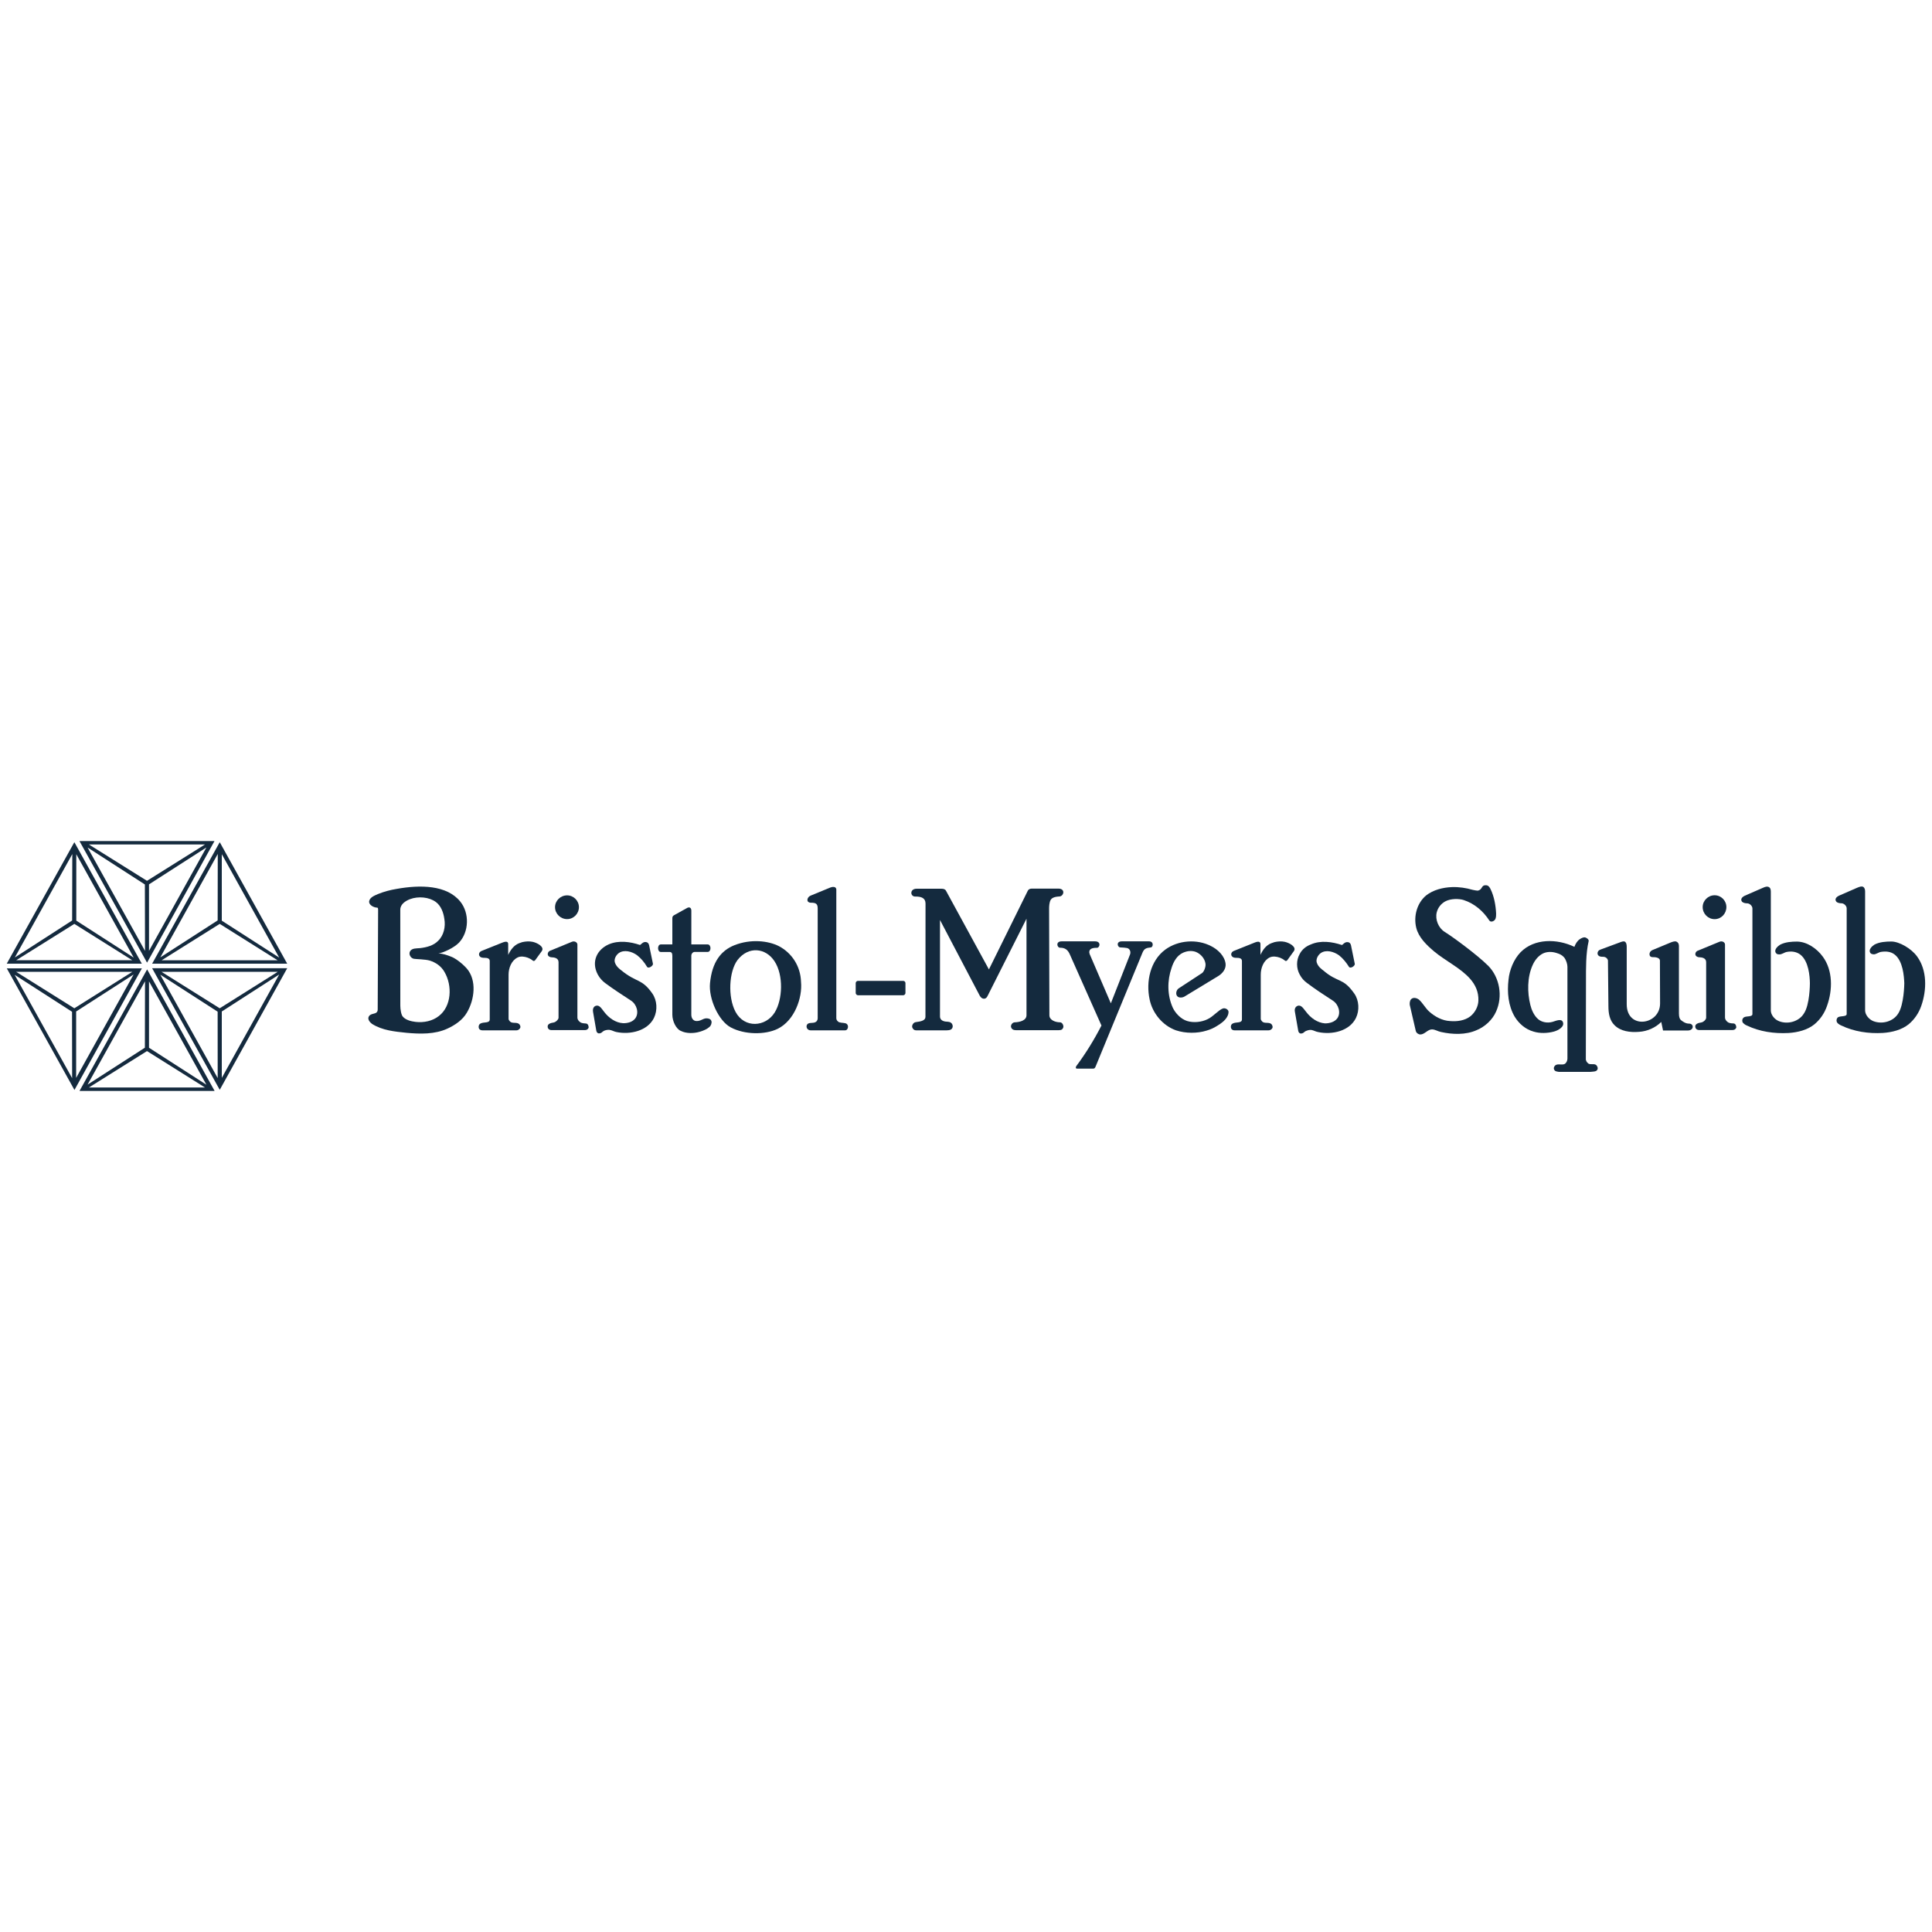
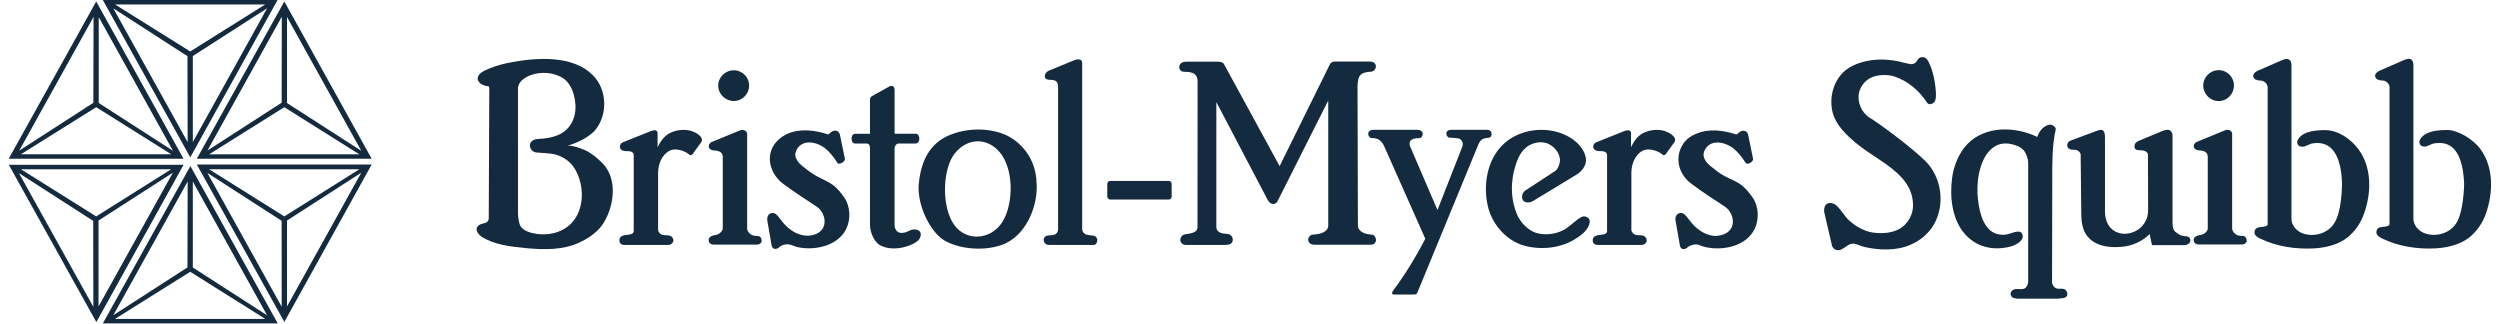
- <svg xmlns="http://www.w3.org/2000/svg" version="1.1" id="Layer_1" x="0px" y="0px" width="80px" height="80px" viewBox="0 0 80 80" enable-background="new 0 0 80 80" xml:space="preserve">
+ <svg xmlns="http://www.w3.org/2000/svg" version="1.1" id="Layer_1" x="0px" y="0px" width="80px" height="10.348px" viewBox="0 34.826 80 10.348" enable-background="new 0 34.826 80 10.348" xml:space="preserve">
  <g>
-     <path fill="#142A3E" d="M37.93,42.664h1.266c0.133,0,0.225-0.031,0.248-0.127c0.02-0.07-0.014-0.154-0.065-0.186   c-0.07-0.054-0.161-0.039-0.254-0.054c-0.102-0.019-0.202-0.08-0.202-0.207v-3.996l1.649,3.141c0.091,0.158,0.25,0.158,0.316,0.016   l1.617-3.209v3.995c0,0.226-0.289,0.287-0.482,0.295c-0.116,0-0.186,0.135-0.153,0.209c0.024,0.074,0.09,0.117,0.198,0.117h1.771   c0.127,0,0.16-0.043,0.188-0.111c0.024-0.069-0.031-0.215-0.135-0.215c-0.175,0-0.439-0.082-0.439-0.295l-0.012-4.42   c0-0.084,0.008-0.258,0.065-0.353c0.045-0.074,0.132-0.133,0.371-0.144c0.174-0.017,0.25-0.325-0.055-0.325h-1.101   c-0.086,0-0.137,0.042-0.16,0.084l-1.612,3.263l-1.78-3.263c-0.026-0.053-0.095-0.079-0.184-0.079h-1.027   c-0.298,0-0.272,0.33-0.059,0.324c0.262-0.005,0.425,0.07,0.425,0.291l-0.003,4.691c0,0.153-0.186,0.19-0.392,0.217   c-0.112,0.008-0.186,0.143-0.151,0.229C37.805,42.615,37.855,42.664,37.93,42.664L37.93,42.664z" />
+     <path fill="#142A3E" d="M37.93,42.664h1.266c0.133,0,0.225-0.031,0.248-0.127c0.02-0.07-0.014-0.154-0.065-0.186   c-0.07-0.055-0.161-0.039-0.254-0.055c-0.102-0.02-0.202-0.08-0.202-0.207v-3.996l1.649,3.141c0.091,0.158,0.25,0.158,0.316,0.017   l1.616-3.209v3.995c0,0.227-0.289,0.287-0.481,0.295c-0.116,0-0.187,0.135-0.153,0.209c0.024,0.074,0.09,0.117,0.198,0.117h1.771   c0.127,0,0.16-0.043,0.188-0.111c0.023-0.068-0.031-0.215-0.135-0.215c-0.176,0-0.439-0.082-0.439-0.295l-0.012-4.42   c0-0.084,0.008-0.258,0.064-0.353c0.045-0.074,0.133-0.133,0.371-0.144c0.174-0.017,0.25-0.325-0.055-0.325h-1.102   c-0.086,0-0.137,0.042-0.16,0.084l-1.611,3.263l-1.78-3.263c-0.026-0.053-0.095-0.079-0.184-0.079h-1.027   c-0.298,0-0.272,0.33-0.059,0.324c0.262-0.005,0.425,0.07,0.425,0.291l-0.003,4.69c0,0.153-0.186,0.19-0.392,0.218   c-0.112,0.008-0.186,0.143-0.151,0.229C37.805,42.615,37.855,42.664,37.93,42.664L37.93,42.664z" />
    <path fill="#142A3E" d="M9.099,45.127l-2.8-5.035h5.594L9.099,45.127L9.099,45.127z M11.499,40.242H6.69l2.408,1.509L11.499,40.242   L11.499,40.242z M11.561,40.352l-2.377,1.531v2.75L11.561,40.352L11.561,40.352z M6.636,40.36l2.378,4.281l-0.002-2.75L6.636,40.36   L6.636,40.36z" />
    <path fill="#142A3E" d="M6.089,39.861L3.29,34.826h5.592L6.089,39.861L6.089,39.861z M3.681,34.968l2.406,1.505l2.401-1.505H3.681   L3.681,34.968z M6.17,36.619v2.754l2.377-4.282L6.17,36.619L6.17,36.619z M3.626,35.093l2.379,4.282l-0.006-2.751L3.626,35.093   L3.626,35.093z" />
    <path fill="#142A3E" d="M3.292,45.174l2.8-5.034l2.795,5.034H3.292L3.292,45.174z M3.681,45.031h4.807l-2.401-1.508L3.681,45.031   L3.681,45.031z M6.17,43.385l2.377,1.531l-2.377-4.28V43.385L6.17,43.385z M3.626,44.912l2.373-1.529l0.006-2.75L3.626,44.912   L3.626,44.912z" />
    <path fill="#142A3E" d="M9.099,34.873l2.794,5.032H6.299L9.099,34.873L9.099,34.873z M6.692,39.764h4.806l-2.4-1.508L6.692,39.764   L6.692,39.764z M11.561,39.652L9.184,35.37v2.753L11.561,39.652L11.561,39.652z M9.013,38.112l0.004-2.751l-2.379,4.282   L9.013,38.112L9.013,38.112z" />
    <path fill="#142A3E" d="M3.079,34.873l2.794,5.032H0.279L3.079,34.873L3.079,34.873z M3.079,38.256L0.67,39.762h4.808L3.079,38.256   L3.079,38.256z M0.615,39.646l2.372-1.53l0.007-2.751L0.615,39.646L0.615,39.646z M3.159,35.371v2.75l2.377,1.531L3.159,35.371   L3.159,35.371z" />
-     <path fill="#142A3E" d="M0.282,40.099h5.593l-2.792,5.034L0.282,40.099L0.282,40.099z M0.67,40.242l2.408,1.509l2.4-1.509H0.67   L0.67,40.242z M5.532,40.352l-2.379,1.531v2.75L5.532,40.352L5.532,40.352z M2.983,41.895l-2.376-1.529l2.38,4.279L2.983,41.895   L2.983,41.895z" />
-     <path fill="#142A3E" d="M15.288,37.31c0.033-0.158,0.223-0.228,0.37-0.292c0.246-0.1,0.501-0.166,0.758-0.209   c0.983-0.178,2.09-0.168,2.647,0.528c0.382,0.478,0.36,1.249-0.055,1.694c-0.214,0.223-0.657,0.419-0.853,0.451   c0.181,0,0.365,0.069,0.531,0.134c0.165,0.061,0.443,0.264,0.643,0.488c0.42,0.489,0.323,1.285,0.004,1.826   c-0.179,0.309-0.497,0.521-0.807,0.663c-0.521,0.24-1.126,0.226-1.695,0.173c-0.492-0.052-0.996-0.097-1.427-0.369   c-0.083-0.062-0.18-0.174-0.144-0.281c0.047-0.133,0.217-0.133,0.288-0.164c0.074-0.035,0.092-0.09,0.092-0.152l0.017-4.105   c0-0.066-0.004-0.111-0.035-0.111C15.469,37.582,15.256,37.465,15.288,37.31L15.288,37.31z M16.576,41.641   c0,0.158,0.037,0.383,0.104,0.455c0.117,0.141,0.346,0.197,0.532,0.219c0.335,0.037,0.694-0.033,0.96-0.244   c0.525-0.403,0.569-1.26,0.228-1.833c-0.131-0.229-0.353-0.383-0.603-0.462c-0.188-0.056-0.569-0.058-0.655-0.074   c-0.137-0.022-0.229-0.187-0.164-0.308c0.08-0.14,0.265-0.12,0.418-0.134c0.272-0.033,0.557-0.106,0.746-0.303   c0.238-0.228,0.312-0.588,0.258-0.903c-0.036-0.264-0.137-0.546-0.353-0.705c-0.282-0.207-0.729-0.245-1.069-0.117   c-0.192,0.073-0.403,0.213-0.403,0.435L16.576,41.641L16.576,41.641z" />
-     <path fill="#142A3E" d="M45.609,42.465c-0.303,0.59-0.648,1.15-1.041,1.678c-0.021,0.037-0.053,0.107,0.043,0.107h0.627   c0.068,0,0.1,0,0.143-0.121l1.92-4.664c0.076-0.198,0.172-0.213,0.354-0.235c0.097-0.01,0.132-0.251-0.079-0.251h-1.123   c-0.252,0-0.179,0.247-0.068,0.251c0.13,0.006,0.226,0.013,0.289,0.027c0.127,0.033,0.16,0.181,0.111,0.284l-0.787,2.005   l-0.877-2.039c-0.031-0.08-0.019-0.175,0.062-0.217c0.072-0.047,0.199-0.043,0.242-0.043c0.115-0.004,0.182-0.268-0.08-0.268   h-1.387c-0.256,0-0.189,0.264-0.064,0.264c0.213,0,0.326,0.089,0.41,0.287L45.609,42.465L45.609,42.465z" />
-     <path fill="#142A3E" d="M67.359,41.583V39.22c0-0.085-0.006-0.186-0.084-0.233c-0.06-0.021-0.135,0.01-0.234,0.048l-0.764,0.283   c-0.139,0.042-0.156,0.19-0.086,0.252c0.043,0.045,0.123,0.049,0.195,0.049c0.129,0,0.196,0.106,0.196,0.161l0.019,1.883   c0,0.321,0.057,0.596,0.254,0.789c0.252,0.252,0.643,0.305,1.018,0.274c0.34-0.022,0.678-0.172,0.916-0.41l0.074,0.355h1.022   c0.267,0,0.267-0.285,0.056-0.285c-0.14,0-0.246-0.074-0.336-0.145c-0.047-0.037-0.084-0.121-0.084-0.271v-2.794   c0-0.121-0.062-0.174-0.115-0.19c-0.064-0.021-0.17,0.017-0.23,0.042l-0.754,0.313c-0.133,0.061-0.137,0.188-0.096,0.251   c0.033,0.038,0.084,0.042,0.127,0.042c0.164-0.004,0.281,0.049,0.281,0.145l0.006,1.771C68.742,42.451,67.359,42.648,67.359,41.583   L67.359,41.583z" />
-     <path fill="#142A3E" d="M61.633,40c-0.473-0.474-1.541-1.251-1.807-1.409c-0.26-0.162-0.408-0.512-0.334-0.812   c0.049-0.197,0.18-0.357,0.346-0.451c0.234-0.129,0.584-0.119,0.77-0.059c0.451,0.146,0.814,0.464,1.062,0.848   c0.062,0.091,0.22,0.027,0.256-0.077c0.025-0.066,0.025-0.15,0.025-0.208c-0.015-0.341-0.084-0.718-0.228-1.011   c-0.027-0.063-0.09-0.164-0.182-0.164c-0.227-0.017-0.137,0.191-0.359,0.223c-0.047,0-0.139-0.021-0.213-0.036   c-0.256-0.076-0.553-0.122-0.85-0.111c-0.379,0.015-0.771,0.115-1.062,0.342c-0.381,0.313-0.531,0.86-0.414,1.34   c0.096,0.397,0.426,0.717,0.744,0.984c0.473,0.395,1.092,0.683,1.486,1.13c0.217,0.246,0.357,0.541,0.344,0.906   c-0.008,0.239-0.131,0.484-0.328,0.645c-0.236,0.186-0.568,0.225-0.85,0.199c-0.307-0.014-0.615-0.174-0.85-0.385   c-0.16-0.134-0.271-0.362-0.438-0.506c-0.094-0.068-0.237-0.102-0.321-0.011c-0.062,0.062-0.062,0.19-0.054,0.238l0.248,1.071   c0.022,0.097,0.127,0.15,0.185,0.15c0.184,0,0.307-0.211,0.485-0.211c0.131,0,0.246,0.084,0.373,0.107   c0.467,0.104,1.022,0.131,1.487-0.08c0.335-0.141,0.642-0.418,0.794-0.762C62.238,41.252,62.094,40.475,61.633,40L61.633,40z" />
-     <path fill="#142A3E" d="M75.652,41.654c0.24-0.668,0.244-1.478-0.176-2.044c-0.244-0.335-0.652-0.615-1.062-0.621   c-0.229,0-0.485,0.017-0.699,0.127c-0.108,0.064-0.258,0.208-0.188,0.331c0.031,0.047,0.06,0.073,0.146,0.073   c0.109,0.005,0.209-0.083,0.312-0.102c0.195-0.038,0.402-0.014,0.566,0.113c0.342,0.27,0.389,0.887,0.393,1.183   c0,0.045-0.004,0.894-0.248,1.252c-0.2,0.332-0.663,0.464-1.028,0.32c-0.183-0.068-0.342-0.261-0.342-0.445v-4.924   c0-0.086-0.021-0.16-0.091-0.19c-0.053-0.027-0.123-0.018-0.252,0.042l-0.729,0.318c-0.14,0.065-0.19,0.159-0.121,0.25   c0.048,0.051,0.144,0.068,0.211,0.068c0.113,0,0.22,0.113,0.22,0.212v4.374c0,0.125-0.246,0.073-0.345,0.132   c-0.086,0.051-0.1,0.176-0.034,0.244c0.034,0.035,0.098,0.08,0.155,0.1c0.521,0.25,1.125,0.34,1.722,0.307   c0.375-0.024,0.78-0.125,1.065-0.356C75.367,42.219,75.547,41.959,75.652,41.654L75.652,41.654z" />
-     <path fill="#142A3E" d="M78.322,38.986c-0.229,0-0.488,0.016-0.701,0.126c-0.105,0.064-0.254,0.208-0.184,0.331   c0.028,0.047,0.057,0.063,0.141,0.074c0.09,0.011,0.215-0.091,0.316-0.102c0.194-0.03,0.399-0.017,0.563,0.113   c0.34,0.269,0.383,0.887,0.396,1.183c0,0.044-0.013,0.889-0.25,1.253c-0.201,0.332-0.662,0.463-1.031,0.32   c-0.18-0.07-0.342-0.263-0.342-0.445v-4.926c0-0.084-0.021-0.158-0.088-0.195c-0.054-0.022-0.121-0.011-0.256,0.048l-0.728,0.318   c-0.142,0.065-0.191,0.16-0.121,0.25c0.045,0.053,0.144,0.069,0.213,0.069c0.108,0,0.217,0.11,0.217,0.21v4.375   c0,0.119-0.243,0.072-0.352,0.13c-0.078,0.051-0.091,0.178-0.027,0.243c0.033,0.037,0.099,0.08,0.156,0.103   c0.521,0.25,1.125,0.343,1.721,0.308c0.377-0.025,0.781-0.127,1.068-0.359c0.237-0.197,0.418-0.461,0.522-0.76   c0.234-0.668,0.246-1.476-0.174-2.05C79.141,39.272,78.646,38.99,78.322,38.986L78.322,38.986z" />
-     <path fill="#142A3E" d="M66.096,44.102c-0.082-0.072-0.225-0.004-0.326-0.062l-0.049-0.049c-0.027-0.025-0.045-0.076-0.055-0.111   l0.006-3.256c0-0.525-0.01-1.131,0.111-1.657c0.012-0.068-0.08-0.131-0.143-0.15c-0.076-0.015-0.154,0.027-0.222,0.071   c-0.104,0.069-0.178,0.186-0.226,0.319c-0.713-0.343-1.659-0.357-2.227,0.222c-0.291,0.299-0.463,0.751-0.5,1.133   c-0.064,0.529-0.01,1.088,0.256,1.539c0.176,0.287,0.445,0.521,0.781,0.615c0.264,0.082,0.578,0.07,0.838,0   c0.201-0.053,0.449-0.207,0.377-0.391c-0.059-0.162-0.285-0.055-0.43-0.012c-0.219,0.063-0.447,0.012-0.59-0.107   c-0.178-0.148-0.281-0.396-0.328-0.59c-0.129-0.516-0.137-1.151,0.1-1.667c0.09-0.195,0.229-0.371,0.42-0.467   c0.174-0.084,0.383-0.079,0.562-0.021c0.145,0.043,0.229,0.085,0.32,0.188c0.084,0.111,0.133,0.278,0.133,0.384v3.802   c0,0.078-0.039,0.172-0.109,0.219c-0.119,0.062-0.295-0.025-0.396,0.062c-0.059,0.049-0.078,0.133-0.034,0.191   c0.034,0.063,0.114,0.063,0.184,0.077h1.304c0.104-0.014,0.248,0,0.291-0.094C66.178,44.23,66.145,44.15,66.096,44.102   L66.096,44.102z" />
-     <path fill="#142A3E" d="M49.154,42.277c-0.264-0.082-0.492-0.334-0.594-0.555c-0.228-0.513-0.232-1.111-0.049-1.641   c0.081-0.261,0.227-0.521,0.479-0.632c0.17-0.075,0.36-0.097,0.536-0.029c0.197,0.085,0.357,0.266,0.39,0.478   c0.021,0.138-0.062,0.337-0.14,0.394l-0.967,0.633c-0.096,0.062-0.141,0.225-0.067,0.318c0.062,0.086,0.219,0.074,0.307,0.021   l1.384-0.84c0.174-0.102,0.338-0.291,0.317-0.511c-0.037-0.324-0.31-0.588-0.592-0.732c-0.589-0.311-1.375-0.254-1.912,0.144   c-0.615,0.46-0.802,1.315-0.642,2.062c0.115,0.562,0.531,1.075,1.088,1.276c0.404,0.135,0.892,0.131,1.269,0.012   c0.156-0.043,0.308-0.114,0.427-0.19c0.17-0.1,0.342-0.228,0.424-0.381c0.039-0.07,0.065-0.145,0.057-0.226   c-0.023-0.089-0.139-0.147-0.229-0.12c-0.173,0.053-0.414,0.346-0.636,0.444C49.76,42.324,49.424,42.361,49.154,42.277   L49.154,42.277z" />
-     <path fill="#142A3E" d="M54.795,40.185c-0.061-0.047-0.219-0.154-0.273-0.335c-0.035-0.131,0.043-0.291,0.162-0.381   c0.221-0.159,0.545-0.068,0.765,0.09c0.168,0.133,0.307,0.312,0.407,0.473c0.054,0.095,0.261-0.034,0.242-0.124l-0.156-0.764   c-0.016-0.079-0.063-0.126-0.133-0.132c-0.135-0.021-0.219,0.132-0.25,0.117c-0.395-0.132-0.875-0.202-1.281-0.021   c-0.188,0.069-0.364,0.203-0.461,0.396c-0.147,0.257-0.141,0.594,0,0.848c0.078,0.153,0.181,0.261,0.304,0.352   c0.33,0.249,0.707,0.497,1.065,0.728c0.24,0.151,0.351,0.51,0.188,0.735c-0.112,0.153-0.319,0.209-0.508,0.209   c-0.316-0.024-0.593-0.226-0.781-0.476c-0.104-0.118-0.192-0.301-0.349-0.252c-0.067,0.023-0.149,0.097-0.116,0.252l0.139,0.793   c0.013,0.064,0.062,0.103,0.101,0.103c0.123,0,0.129-0.069,0.219-0.106c0.076-0.031,0.139-0.049,0.219-0.043   c0.105,0.018,0.186,0.074,0.291,0.09c0.572,0.119,1.291-0.041,1.557-0.584c0.152-0.312,0.133-0.728-0.069-1.014   C55.6,40.462,55.412,40.714,54.795,40.185L54.795,40.185z" />
-     <path fill="#142A3E" d="M25.019,41.902c-0.102-0.123-0.192-0.303-0.345-0.254c-0.069,0.02-0.144,0.094-0.117,0.254l0.136,0.785   c0.012,0.062,0.064,0.104,0.102,0.104c0.122,0,0.129-0.067,0.219-0.11c0.074-0.031,0.14-0.041,0.218-0.037   c0.106,0.012,0.187,0.069,0.292,0.09c0.572,0.119,1.291-0.047,1.555-0.584c0.154-0.319,0.132-0.728-0.07-1.015   c-0.438-0.626-0.643-0.433-1.278-0.952c-0.06-0.046-0.217-0.158-0.271-0.333c-0.039-0.134,0.041-0.294,0.159-0.382   c0.22-0.161,0.551-0.07,0.764,0.088c0.171,0.133,0.308,0.308,0.408,0.476c0.055,0.095,0.261-0.037,0.246-0.125l-0.159-0.769   c-0.018-0.075-0.063-0.123-0.133-0.131c-0.133-0.019-0.217,0.131-0.25,0.121c-0.388-0.133-0.876-0.2-1.282-0.027   c-0.496,0.216-0.74,0.722-0.462,1.25c0.081,0.148,0.183,0.261,0.303,0.352c0.33,0.246,0.706,0.491,1.068,0.726   c0.243,0.153,0.35,0.508,0.186,0.737c-0.113,0.153-0.319,0.208-0.511,0.202C25.488,42.35,25.209,42.15,25.019,41.902L25.019,41.902   z" />
+     <path fill="#142A3E" d="M0.282,40.099h5.593l-2.792,5.034L0.282,40.099L0.282,40.099z M0.67,40.242l2.408,1.509l2.4-1.509H0.67   L0.67,40.242z M5.532,40.352l-2.379,1.531v2.75L5.532,40.352L5.532,40.352z M2.983,41.895l-2.376-1.528l2.38,4.278L2.983,41.895   L2.983,41.895z" />
+     <path fill="#142A3E" d="M15.288,37.31c0.033-0.158,0.223-0.228,0.37-0.292c0.246-0.1,0.501-0.166,0.758-0.209   c0.983-0.178,2.09-0.168,2.647,0.528c0.382,0.478,0.36,1.249-0.055,1.694c-0.214,0.223-0.657,0.419-0.853,0.451   c0.181,0,0.365,0.069,0.531,0.134c0.165,0.061,0.443,0.264,0.643,0.488c0.42,0.489,0.323,1.285,0.004,1.826   c-0.179,0.31-0.497,0.521-0.807,0.663c-0.521,0.24-1.126,0.226-1.695,0.173c-0.492-0.052-0.996-0.097-1.427-0.369   c-0.083-0.062-0.18-0.174-0.144-0.28c0.047-0.134,0.217-0.134,0.288-0.164c0.074-0.035,0.092-0.091,0.092-0.152l0.017-4.105   c0-0.066-0.004-0.111-0.035-0.111C15.469,37.582,15.256,37.465,15.288,37.31L15.288,37.31z M16.576,41.641   c0,0.158,0.037,0.383,0.104,0.455c0.117,0.141,0.346,0.197,0.532,0.219c0.335,0.037,0.694-0.032,0.96-0.244   c0.525-0.402,0.569-1.26,0.228-1.833c-0.131-0.229-0.353-0.383-0.603-0.462c-0.188-0.056-0.569-0.058-0.655-0.074   c-0.137-0.022-0.229-0.187-0.164-0.308c0.08-0.14,0.265-0.12,0.418-0.134c0.272-0.033,0.557-0.106,0.746-0.303   c0.238-0.228,0.312-0.588,0.258-0.903c-0.036-0.264-0.137-0.546-0.353-0.705c-0.282-0.207-0.729-0.245-1.069-0.117   c-0.192,0.073-0.403,0.213-0.403,0.435L16.576,41.641L16.576,41.641z" />
+     <path fill="#142A3E" d="M45.609,42.465c-0.303,0.59-0.648,1.15-1.041,1.678c-0.021,0.037-0.053,0.107,0.043,0.107h0.627   c0.068,0,0.1,0,0.143-0.121l1.92-4.664c0.076-0.198,0.172-0.213,0.354-0.235c0.098-0.01,0.133-0.251-0.078-0.251h-1.123   c-0.252,0-0.18,0.247-0.068,0.251c0.131,0.006,0.227,0.013,0.289,0.027c0.127,0.033,0.16,0.181,0.111,0.284l-0.787,2.005   l-0.877-2.039c-0.031-0.08-0.02-0.175,0.062-0.217c0.071-0.047,0.198-0.043,0.241-0.043c0.115-0.004,0.183-0.268-0.079-0.268   h-1.388c-0.256,0-0.188,0.264-0.063,0.264c0.213,0,0.326,0.089,0.41,0.287L45.609,42.465L45.609,42.465z" />
+     <path fill="#142A3E" d="M67.359,41.583V39.22c0-0.085-0.006-0.186-0.084-0.233c-0.061-0.021-0.135,0.01-0.234,0.048l-0.764,0.283   c-0.139,0.042-0.156,0.19-0.086,0.252c0.043,0.045,0.123,0.049,0.195,0.049c0.129,0,0.195,0.106,0.195,0.161l0.02,1.883   c0,0.321,0.057,0.596,0.254,0.789c0.252,0.252,0.643,0.305,1.018,0.274c0.34-0.022,0.678-0.172,0.916-0.41l0.074,0.354h1.021   c0.268,0,0.268-0.285,0.057-0.285c-0.141,0-0.246-0.073-0.336-0.145c-0.047-0.037-0.084-0.121-0.084-0.271v-2.794   c0-0.121-0.062-0.174-0.115-0.19c-0.064-0.021-0.17,0.017-0.23,0.042l-0.754,0.313c-0.133,0.061-0.137,0.188-0.096,0.251   c0.033,0.038,0.084,0.042,0.127,0.042c0.164-0.004,0.281,0.049,0.281,0.145l0.006,1.771C68.742,42.451,67.359,42.648,67.359,41.583   L67.359,41.583z" />
+     <path fill="#142A3E" d="M61.633,40c-0.473-0.474-1.541-1.251-1.807-1.409c-0.26-0.162-0.408-0.512-0.334-0.812   c0.049-0.197,0.18-0.357,0.346-0.451c0.234-0.129,0.584-0.119,0.77-0.059c0.451,0.146,0.814,0.464,1.062,0.848   c0.062,0.091,0.221,0.027,0.256-0.077c0.025-0.066,0.025-0.15,0.025-0.208c-0.016-0.341-0.084-0.718-0.229-1.011   c-0.027-0.063-0.09-0.164-0.182-0.164c-0.227-0.017-0.137,0.191-0.359,0.223c-0.047,0-0.139-0.021-0.213-0.036   c-0.256-0.076-0.553-0.122-0.85-0.111c-0.379,0.015-0.771,0.115-1.062,0.342c-0.381,0.313-0.531,0.86-0.414,1.34   c0.096,0.397,0.426,0.717,0.744,0.984c0.473,0.395,1.092,0.683,1.486,1.13c0.217,0.246,0.357,0.541,0.344,0.906   c-0.008,0.238-0.131,0.483-0.328,0.645c-0.236,0.186-0.568,0.225-0.85,0.199c-0.307-0.014-0.615-0.174-0.85-0.385   c-0.16-0.135-0.271-0.362-0.438-0.506c-0.094-0.068-0.237-0.103-0.321-0.012c-0.062,0.062-0.062,0.189-0.054,0.238l0.248,1.07   c0.022,0.098,0.127,0.15,0.185,0.15c0.185,0,0.308-0.211,0.485-0.211c0.131,0,0.246,0.084,0.373,0.107   c0.467,0.104,1.022,0.131,1.487-0.08c0.334-0.142,0.642-0.418,0.794-0.762C62.238,41.252,62.094,40.475,61.633,40L61.633,40z" />
+     <path fill="#142A3E" d="M75.652,41.654c0.24-0.668,0.244-1.479-0.176-2.044c-0.244-0.335-0.652-0.615-1.062-0.621   c-0.229,0-0.484,0.017-0.699,0.127c-0.107,0.064-0.258,0.208-0.188,0.331c0.031,0.047,0.06,0.073,0.146,0.073   c0.109,0.005,0.209-0.083,0.312-0.102c0.195-0.038,0.402-0.014,0.566,0.113c0.342,0.27,0.389,0.887,0.393,1.183   c0,0.045-0.004,0.894-0.248,1.252c-0.199,0.332-0.662,0.464-1.027,0.32c-0.184-0.068-0.342-0.261-0.342-0.445v-4.924   c0-0.086-0.021-0.16-0.092-0.19c-0.053-0.027-0.123-0.018-0.252,0.042l-0.729,0.318c-0.141,0.065-0.189,0.159-0.121,0.25   c0.049,0.051,0.145,0.068,0.211,0.068c0.113,0,0.221,0.113,0.221,0.212v4.374c0,0.125-0.246,0.073-0.346,0.132   c-0.086,0.051-0.1,0.176-0.033,0.244c0.033,0.035,0.098,0.08,0.154,0.1c0.521,0.25,1.125,0.34,1.723,0.307   c0.375-0.023,0.779-0.125,1.064-0.355C75.367,42.219,75.547,41.959,75.652,41.654L75.652,41.654z" />
+     <path fill="#142A3E" d="M78.322,38.986c-0.229,0-0.488,0.016-0.701,0.126c-0.105,0.064-0.254,0.208-0.184,0.331   c0.027,0.047,0.057,0.063,0.141,0.074c0.09,0.011,0.215-0.091,0.316-0.102c0.193-0.03,0.398-0.017,0.562,0.113   c0.34,0.269,0.383,0.887,0.396,1.183c0,0.044-0.014,0.889-0.25,1.253c-0.201,0.332-0.662,0.463-1.031,0.32   c-0.18-0.07-0.342-0.263-0.342-0.445v-4.926c0-0.084-0.021-0.158-0.088-0.195c-0.055-0.022-0.121-0.011-0.256,0.048l-0.729,0.318   c-0.143,0.065-0.191,0.16-0.121,0.25c0.045,0.053,0.145,0.069,0.213,0.069c0.107,0,0.217,0.11,0.217,0.21v4.375   c0,0.119-0.242,0.072-0.352,0.13c-0.078,0.051-0.092,0.178-0.027,0.243c0.033,0.037,0.1,0.08,0.156,0.103   c0.521,0.25,1.125,0.343,1.721,0.308c0.377-0.024,0.781-0.127,1.068-0.358c0.236-0.197,0.418-0.461,0.521-0.761   c0.234-0.668,0.246-1.476-0.174-2.049C79.141,39.272,78.646,38.99,78.322,38.986L78.322,38.986z" />
+     <path fill="#142A3E" d="M66.096,44.102c-0.082-0.071-0.225-0.004-0.326-0.062l-0.049-0.049c-0.027-0.025-0.045-0.076-0.055-0.111   l0.006-3.256c0-0.525-0.01-1.131,0.111-1.657c0.012-0.068-0.08-0.131-0.143-0.15c-0.076-0.015-0.154,0.027-0.223,0.071   c-0.104,0.069-0.178,0.186-0.227,0.319c-0.713-0.343-1.658-0.357-2.227,0.222c-0.291,0.299-0.463,0.751-0.5,1.133   c-0.064,0.528-0.01,1.088,0.256,1.539c0.176,0.287,0.445,0.521,0.781,0.614c0.264,0.082,0.578,0.07,0.838,0   c0.201-0.053,0.449-0.207,0.377-0.391c-0.059-0.162-0.285-0.056-0.43-0.013c-0.219,0.063-0.447,0.013-0.59-0.106   c-0.178-0.147-0.281-0.396-0.328-0.59c-0.129-0.517-0.137-1.151,0.1-1.667c0.09-0.195,0.229-0.371,0.42-0.467   c0.174-0.084,0.383-0.079,0.562-0.021c0.145,0.043,0.229,0.085,0.32,0.188c0.084,0.111,0.133,0.278,0.133,0.384v3.802   c0,0.078-0.039,0.172-0.109,0.22c-0.119,0.062-0.295-0.025-0.396,0.062c-0.059,0.049-0.078,0.133-0.033,0.19   c0.033,0.063,0.113,0.063,0.184,0.077h1.305c0.104-0.014,0.248,0,0.291-0.094C66.178,44.23,66.145,44.15,66.096,44.102   L66.096,44.102z" />
+     <path fill="#142A3E" d="M49.154,42.277c-0.264-0.082-0.492-0.334-0.594-0.555c-0.229-0.514-0.232-1.111-0.049-1.642   c0.08-0.261,0.227-0.521,0.479-0.632c0.17-0.075,0.359-0.097,0.535-0.029c0.197,0.085,0.357,0.266,0.391,0.478   c0.021,0.138-0.062,0.337-0.141,0.394l-0.967,0.633c-0.096,0.062-0.141,0.226-0.066,0.318c0.062,0.086,0.219,0.073,0.307,0.021   l1.385-0.84c0.174-0.102,0.338-0.291,0.316-0.511c-0.037-0.324-0.311-0.588-0.592-0.732c-0.59-0.311-1.375-0.254-1.912,0.144   c-0.615,0.46-0.803,1.315-0.643,2.062c0.115,0.562,0.531,1.075,1.088,1.276c0.404,0.135,0.893,0.131,1.27,0.012   c0.156-0.043,0.309-0.114,0.428-0.19c0.17-0.1,0.342-0.228,0.424-0.381c0.039-0.069,0.064-0.145,0.057-0.226   c-0.023-0.089-0.139-0.147-0.229-0.12c-0.174,0.053-0.414,0.346-0.637,0.444C49.76,42.324,49.424,42.361,49.154,42.277   L49.154,42.277z" />
+     <path fill="#142A3E" d="M54.795,40.185c-0.061-0.047-0.219-0.154-0.273-0.335c-0.035-0.131,0.043-0.291,0.162-0.381   c0.221-0.159,0.545-0.068,0.766,0.09c0.168,0.133,0.307,0.312,0.406,0.473c0.055,0.095,0.262-0.034,0.242-0.124l-0.156-0.764   c-0.016-0.079-0.062-0.126-0.133-0.132c-0.135-0.021-0.219,0.132-0.25,0.117c-0.395-0.132-0.875-0.202-1.281-0.021   c-0.188,0.069-0.363,0.203-0.461,0.396c-0.146,0.257-0.141,0.594,0,0.848c0.078,0.153,0.182,0.261,0.305,0.352   c0.33,0.249,0.707,0.497,1.064,0.728c0.24,0.151,0.352,0.51,0.188,0.735c-0.112,0.153-0.319,0.209-0.508,0.209   c-0.316-0.024-0.593-0.226-0.781-0.476c-0.104-0.118-0.192-0.301-0.349-0.252c-0.067,0.022-0.149,0.097-0.116,0.252l0.139,0.793   c0.013,0.063,0.062,0.103,0.101,0.103c0.123,0,0.129-0.069,0.22-0.106c0.075-0.03,0.139-0.049,0.219-0.043   c0.104,0.019,0.187,0.074,0.291,0.09c0.572,0.119,1.291-0.041,1.558-0.584c0.151-0.312,0.133-0.728-0.069-1.014   C55.6,40.462,55.412,40.714,54.795,40.185L54.795,40.185z" />
+     <path fill="#142A3E" d="M25.019,41.902c-0.102-0.123-0.192-0.303-0.345-0.254c-0.069,0.02-0.144,0.094-0.117,0.254l0.136,0.785   c0.012,0.062,0.064,0.104,0.102,0.104c0.122,0,0.129-0.066,0.219-0.109c0.074-0.031,0.14-0.041,0.218-0.037   c0.106,0.012,0.187,0.068,0.292,0.09c0.572,0.119,1.291-0.047,1.555-0.584c0.154-0.319,0.132-0.729-0.07-1.016   c-0.438-0.626-0.643-0.433-1.278-0.952c-0.06-0.046-0.217-0.158-0.271-0.333c-0.039-0.134,0.041-0.294,0.159-0.382   c0.22-0.161,0.551-0.07,0.764,0.088c0.171,0.133,0.308,0.308,0.408,0.476c0.055,0.095,0.261-0.037,0.246-0.125l-0.159-0.769   c-0.018-0.075-0.063-0.123-0.133-0.131c-0.133-0.019-0.217,0.131-0.25,0.121c-0.388-0.133-0.876-0.2-1.282-0.027   c-0.496,0.216-0.74,0.722-0.462,1.25c0.081,0.148,0.183,0.26,0.303,0.352c0.33,0.246,0.706,0.49,1.068,0.727   c0.243,0.152,0.35,0.508,0.186,0.736c-0.113,0.152-0.319,0.208-0.511,0.202C25.488,42.35,25.209,42.15,25.019,41.902L25.019,41.902   z" />
    <path fill="#142A3E" d="M21.628,39.011l-0.134,0.046c-0.212,0.08-0.356,0.28-0.451,0.483v-0.445c0-0.107-0.077-0.126-0.228-0.069   l-0.871,0.349c-0.122,0.048-0.133,0.172-0.074,0.229c0.042,0.053,0.126,0.058,0.19,0.058c0.097,0,0.219,0.012,0.219,0.131v2.417   c0,0.172-0.25,0.097-0.382,0.172c-0.085,0.041-0.096,0.164-0.05,0.229c0.023,0.021,0.056,0.053,0.125,0.053h1.409   c0.082,0,0.149-0.053,0.167-0.123c0.007-0.037-0.01-0.098-0.053-0.139c-0.106-0.09-0.281-0.006-0.376-0.104   c-0.032-0.039-0.06-0.065-0.06-0.112v-1.828c0-0.274,0.117-0.579,0.364-0.706c0.062-0.036,0.146-0.047,0.22-0.042   c0.143,0.011,0.289,0.06,0.412,0.161c0.035,0.037,0.083,0.024,0.114-0.022l0.267-0.368c0.118-0.174-0.185-0.339-0.377-0.381   C21.912,38.969,21.771,38.979,21.628,39.011L21.628,39.011z" />
-     <path fill="#142A3E" d="M52.775,39.011l-0.133,0.046c-0.216,0.08-0.357,0.28-0.449,0.483v-0.445c0-0.107-0.084-0.126-0.23-0.069   l-0.871,0.349c-0.123,0.048-0.135,0.172-0.074,0.229c0.043,0.053,0.127,0.058,0.189,0.058c0.098,0,0.219,0.012,0.219,0.131v2.417   c0,0.172-0.25,0.097-0.383,0.172c-0.086,0.041-0.094,0.164-0.047,0.229c0.021,0.021,0.051,0.053,0.119,0.053h1.41   c0.086,0,0.154-0.053,0.17-0.123c0.006-0.037-0.012-0.098-0.053-0.139c-0.105-0.09-0.281-0.006-0.379-0.104   c-0.029-0.039-0.058-0.065-0.058-0.112v-1.828c0-0.274,0.114-0.579,0.358-0.706c0.064-0.036,0.15-0.047,0.224-0.042   c0.146,0.011,0.289,0.06,0.412,0.161c0.036,0.037,0.084,0.024,0.114-0.022l0.265-0.368c0.119-0.174-0.187-0.339-0.375-0.381   C53.062,38.969,52.916,38.979,52.775,39.011L52.775,39.011z" />
-     <path fill="#142A3E" d="M29.381,42.521c0.053-0.043,0.103-0.158,0.077-0.242c-0.019-0.064-0.077-0.1-0.159-0.109   c-0.174-0.027-0.261,0.117-0.461,0.109c-0.124-0.002-0.212-0.109-0.212-0.262v-2.444c0-0.079,0.064-0.155,0.132-0.155H29.3   c0.159,0,0.159-0.312,0-0.312h-0.673V37.71c0-0.127-0.082-0.16-0.166-0.118l-0.553,0.307c-0.049,0.029-0.068,0.061-0.068,0.125   v1.083h-0.478c-0.15,0-0.15,0.312,0,0.312h0.361c0.079,0,0.117,0.043,0.117,0.155v2.443c0,0.264,0.153,0.584,0.345,0.668   c0.234,0.119,0.546,0.107,0.77,0.043C29.146,42.676,29.286,42.605,29.381,42.521L29.381,42.521z" />
+     <path fill="#142A3E" d="M52.775,39.011l-0.133,0.046c-0.217,0.08-0.357,0.28-0.449,0.483v-0.445c0-0.107-0.084-0.126-0.23-0.069   l-0.871,0.349c-0.123,0.048-0.135,0.172-0.074,0.229c0.043,0.053,0.127,0.058,0.189,0.058c0.098,0,0.219,0.012,0.219,0.131v2.417   c0,0.172-0.25,0.097-0.383,0.172c-0.086,0.041-0.094,0.164-0.047,0.229c0.021,0.021,0.051,0.053,0.119,0.053h1.41   c0.086,0,0.154-0.053,0.17-0.123c0.006-0.037-0.012-0.098-0.053-0.139c-0.105-0.09-0.281-0.006-0.379-0.104   c-0.029-0.039-0.059-0.065-0.059-0.112v-1.828c0-0.274,0.113-0.579,0.357-0.706c0.064-0.036,0.15-0.047,0.225-0.042   c0.146,0.011,0.289,0.06,0.412,0.161c0.035,0.037,0.084,0.024,0.113-0.022l0.266-0.368c0.119-0.174-0.188-0.339-0.375-0.381   C53.062,38.969,52.916,38.979,52.775,39.011L52.775,39.011z" />
+     <path fill="#142A3E" d="M29.381,42.521c0.053-0.043,0.103-0.158,0.077-0.242c-0.019-0.064-0.077-0.1-0.159-0.109   c-0.174-0.027-0.261,0.117-0.461,0.109c-0.124-0.002-0.212-0.109-0.212-0.262v-2.444c0-0.079,0.064-0.155,0.132-0.155H29.3   c0.159,0,0.159-0.312,0-0.312h-0.673V37.71c0-0.127-0.082-0.16-0.166-0.118l-0.553,0.307c-0.049,0.029-0.068,0.061-0.068,0.125   v1.083h-0.478c-0.15,0-0.15,0.312,0,0.312h0.361c0.079,0,0.117,0.043,0.117,0.155v2.443c0,0.264,0.153,0.584,0.345,0.668   c0.234,0.119,0.546,0.106,0.77,0.043C29.146,42.676,29.286,42.605,29.381,42.521L29.381,42.521z" />
    <path fill="#142A3E" d="M37.404,41.211c0.047,0,0.089-0.049,0.089-0.092v-0.413c0-0.047-0.042-0.09-0.089-0.09h-1.883   c-0.041,0-0.088,0.043-0.088,0.09v0.413c0,0.043,0.047,0.092,0.088,0.092H37.404L37.404,41.211z" />
    <path fill="#142A3E" d="M33.566,42.664H35c0.111,0,0.161-0.197,0.055-0.271c-0.069-0.047-0.204-0.031-0.295-0.061   c-0.075-0.023-0.13-0.1-0.13-0.162v-5.333c0-0.09-0.082-0.148-0.252-0.085l-0.802,0.33c-0.136,0.052-0.174,0.193-0.117,0.255   c0.028,0.026,0.071,0.042,0.107,0.042c0.213,0,0.293,0.036,0.293,0.243v4.547c0,0.08-0.051,0.14-0.107,0.162   c-0.111,0.051-0.293-0.015-0.345,0.119C33.371,42.547,33.44,42.664,33.566,42.664L33.566,42.664z" />
-     <path fill="#142A3E" d="M24.263,42.381c-0.142-0.008-0.206-0.023-0.252-0.066c-0.049-0.035-0.102-0.104-0.102-0.172v-3.03   c0-0.095-0.123-0.166-0.239-0.111l-0.904,0.371c-0.083,0.041-0.115,0.153-0.052,0.217c0.039,0.032,0.084,0.049,0.122,0.049   c0.121,0.004,0.292,0.031,0.292,0.205v2.299c0,0.072-0.12,0.189-0.214,0.199c-0.117,0.016-0.232,0.059-0.236,0.152   c-0.008,0.092,0.056,0.16,0.158,0.16h1.381c0.101,0,0.144-0.059,0.158-0.105C24.375,42.49,24.354,42.389,24.263,42.381   L24.263,42.381z" />
-     <path fill="#142A3E" d="M71.529,42.312c-0.047-0.035-0.1-0.104-0.1-0.17v-3.031c0-0.095-0.121-0.166-0.238-0.111l-0.902,0.371   c-0.086,0.041-0.119,0.153-0.055,0.217c0.037,0.032,0.086,0.049,0.123,0.049c0.119,0.004,0.291,0.031,0.291,0.205v2.3   c0,0.082-0.121,0.188-0.211,0.198c-0.117,0.015-0.234,0.06-0.24,0.152c-0.004,0.092,0.057,0.159,0.16,0.159h1.381   c0.1,0,0.143-0.059,0.158-0.104c0-0.059-0.021-0.159-0.111-0.168C71.643,42.375,71.576,42.355,71.529,42.312L71.529,42.312z" />
+     <path fill="#142A3E" d="M24.263,42.381c-0.142-0.008-0.206-0.023-0.252-0.066c-0.049-0.034-0.102-0.104-0.102-0.172v-3.03   c0-0.095-0.123-0.166-0.239-0.111l-0.904,0.371c-0.083,0.041-0.115,0.153-0.052,0.217c0.039,0.032,0.084,0.049,0.122,0.049   c0.121,0.004,0.292,0.031,0.292,0.205v2.299c0,0.072-0.12,0.189-0.214,0.199c-0.117,0.016-0.232,0.059-0.236,0.152   c-0.008,0.092,0.056,0.16,0.158,0.16h1.381c0.101,0,0.144-0.06,0.158-0.105C24.375,42.49,24.354,42.389,24.263,42.381   L24.263,42.381z" />
+     <path fill="#142A3E" d="M71.529,42.312c-0.047-0.035-0.1-0.104-0.1-0.17v-3.032c0-0.095-0.121-0.166-0.238-0.111l-0.902,0.371   c-0.086,0.041-0.119,0.153-0.055,0.217c0.037,0.032,0.086,0.049,0.123,0.049c0.119,0.004,0.291,0.031,0.291,0.205v2.301   c0,0.082-0.121,0.188-0.211,0.197c-0.117,0.016-0.234,0.061-0.24,0.152c-0.004,0.092,0.057,0.158,0.16,0.158h1.381   c0.1,0,0.143-0.059,0.158-0.104c0-0.059-0.021-0.158-0.111-0.168C71.643,42.375,71.576,42.355,71.529,42.312L71.529,42.312z" />
    <path fill="#142A3E" d="M70.998,37.071c-0.271,0-0.494,0.223-0.494,0.489c0,0.277,0.223,0.5,0.494,0.5s0.488-0.224,0.488-0.5   C71.486,37.294,71.27,37.071,70.998,37.071L70.998,37.071z" />
    <path fill="#142A3E" d="M23.972,37.565c0-0.271-0.223-0.49-0.489-0.49c-0.275,0-0.5,0.219-0.5,0.49c0,0.27,0.225,0.493,0.5,0.493   C23.749,38.059,23.972,37.835,23.972,37.565L23.972,37.565z" />
-     <path fill="#142A3E" d="M32.2,42.602c-0.523,0.254-1.373,0.246-1.945-0.062c-0.501-0.271-0.917-1.185-0.855-1.828   c0.084-0.886,0.463-1.353,1.003-1.57c0.686-0.274,1.414-0.187,1.851,0.037c0.534,0.28,0.896,0.831,0.914,1.475   C33.233,41.32,32.897,42.262,32.2,42.602L32.2,42.602z M30.54,39.751c-0.357,0.476-0.41,1.534-0.084,2.146   c0.367,0.69,1.249,0.637,1.627,0.02c0.323-0.529,0.369-1.534-0.014-2.117C31.706,39.249,30.998,39.165,30.54,39.751L30.54,39.751z" />
+     <path fill="#142A3E" d="M32.2,42.602c-0.523,0.254-1.373,0.246-1.945-0.062c-0.501-0.271-0.917-1.185-0.855-1.828   c0.084-0.886,0.463-1.353,1.003-1.57c0.686-0.274,1.414-0.187,1.851,0.037c0.534,0.28,0.896,0.831,0.914,1.475   C33.233,41.32,32.897,42.262,32.2,42.602L32.2,42.602z M30.54,39.751c-0.357,0.476-0.41,1.534-0.084,2.146   c0.367,0.69,1.249,0.638,1.627,0.021c0.323-0.528,0.369-1.534-0.014-2.117C31.706,39.249,30.998,39.165,30.54,39.751L30.54,39.751z   " />
  </g>
</svg>
